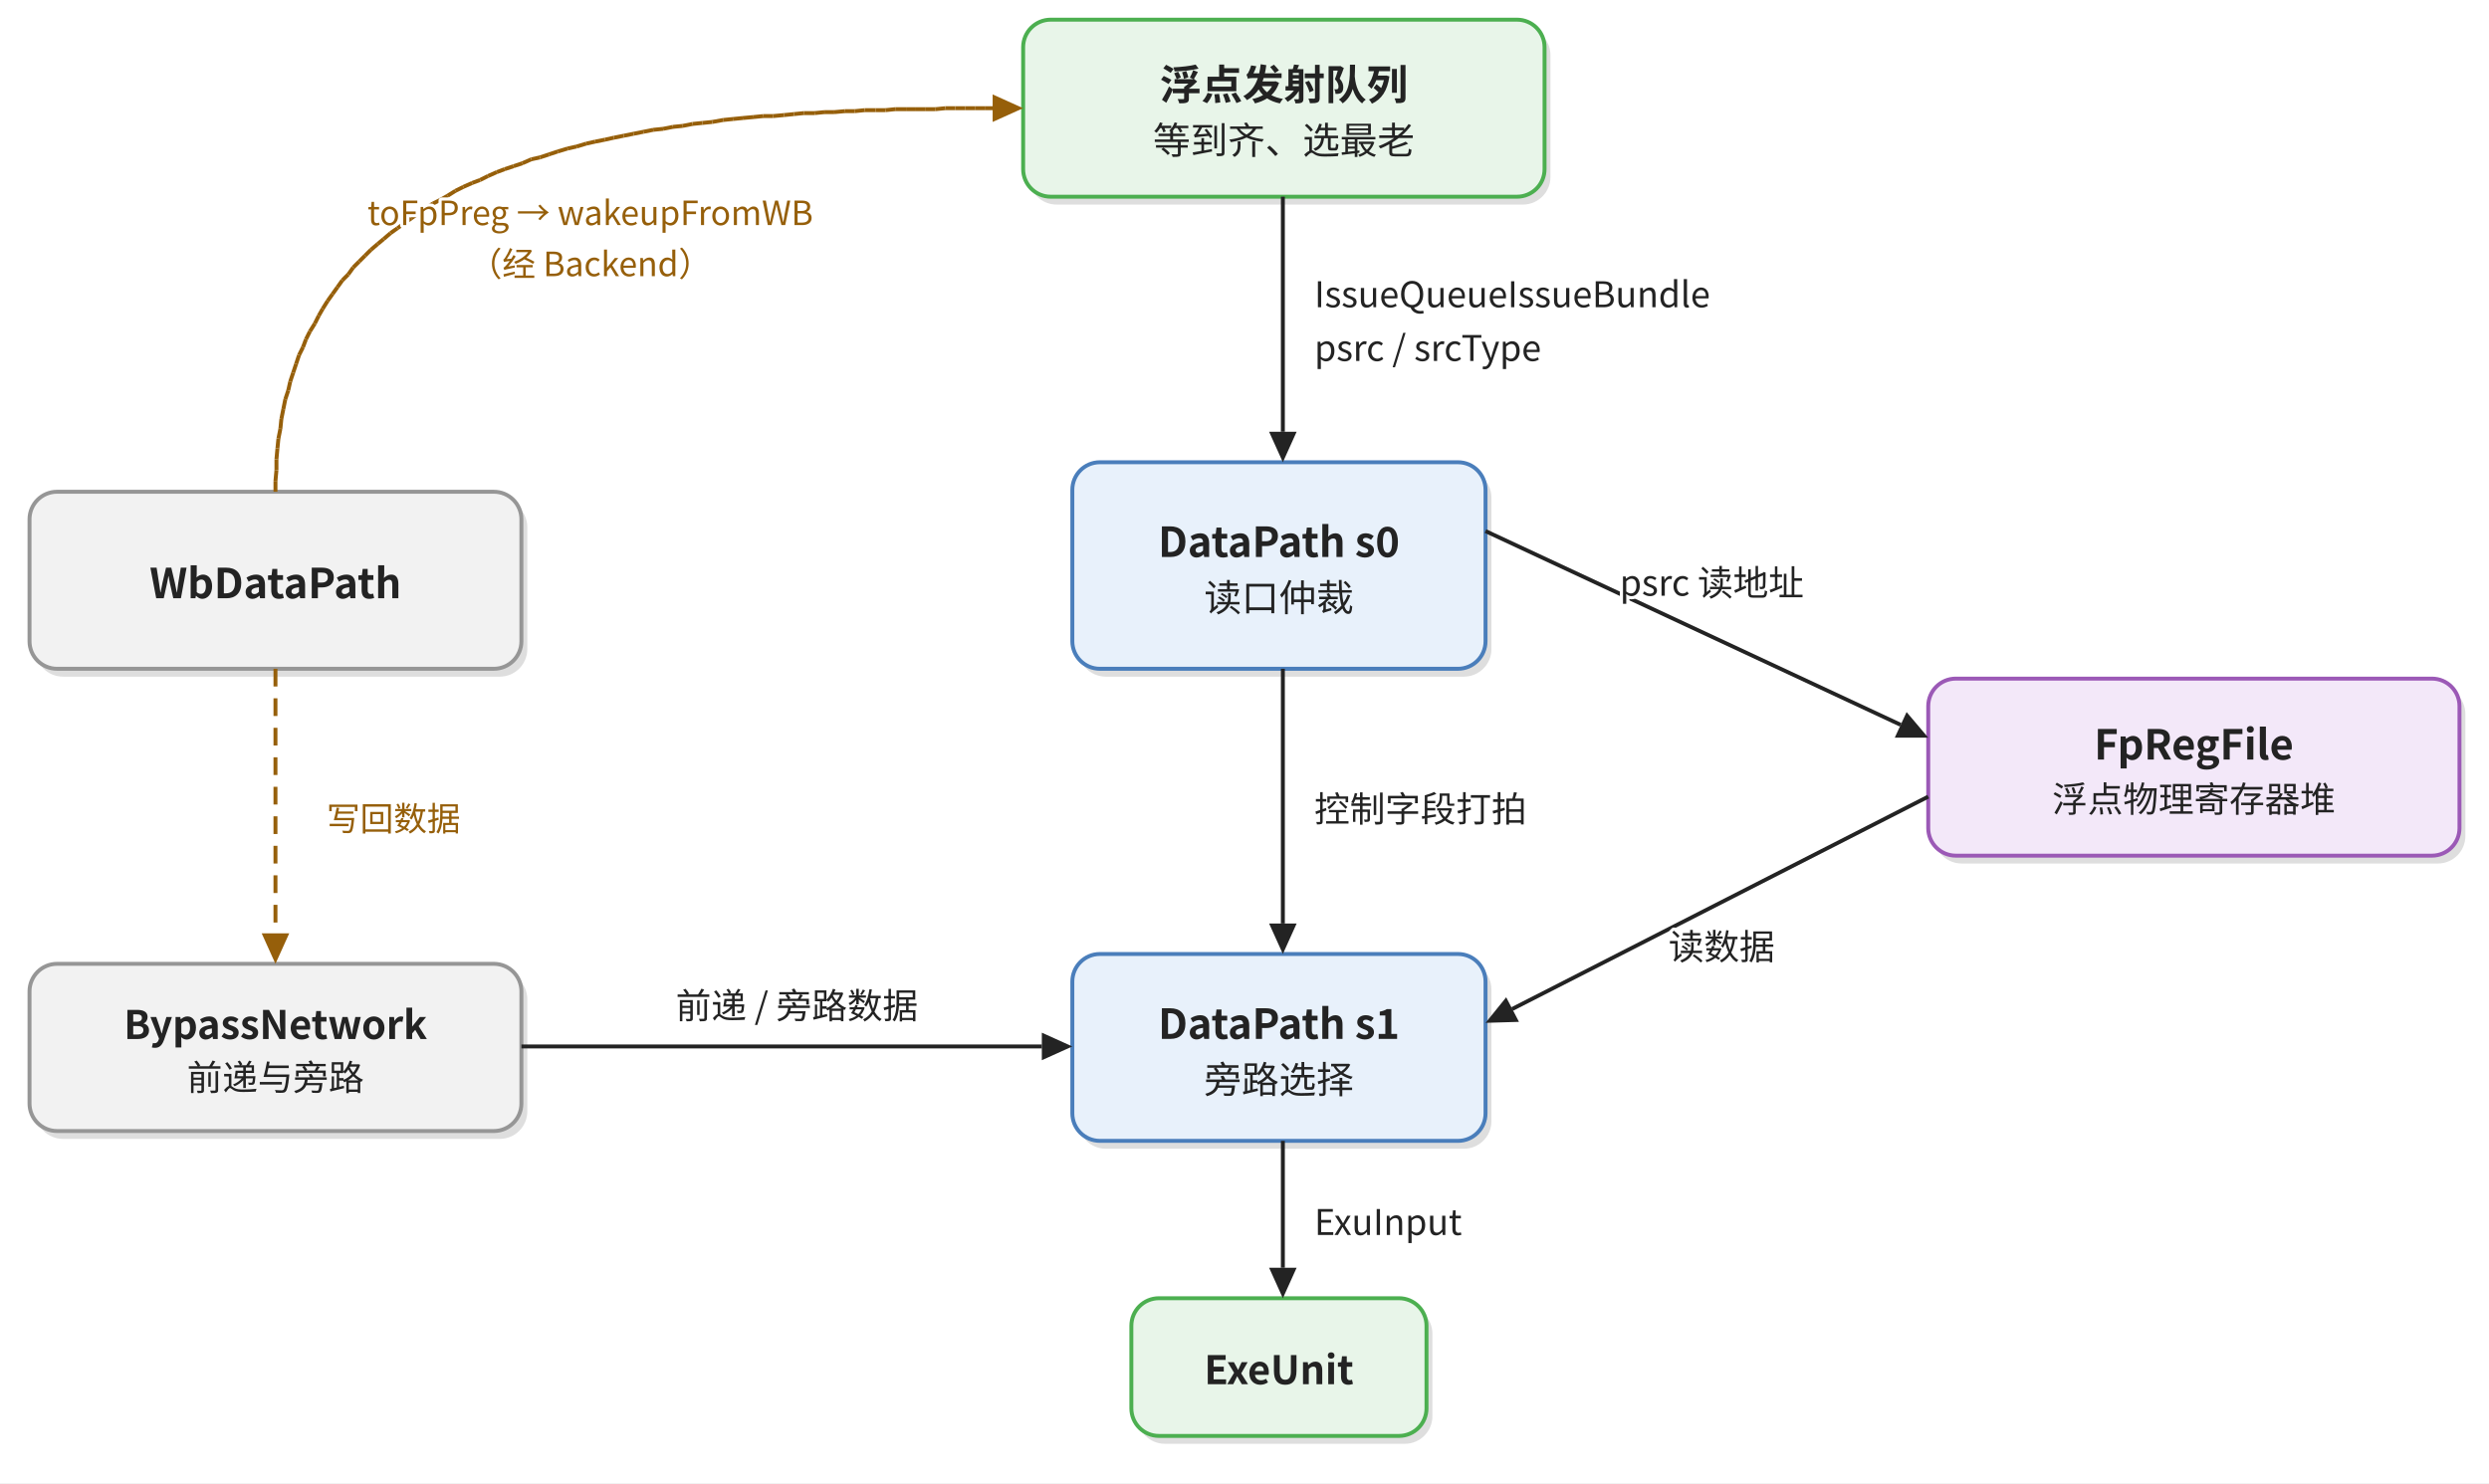
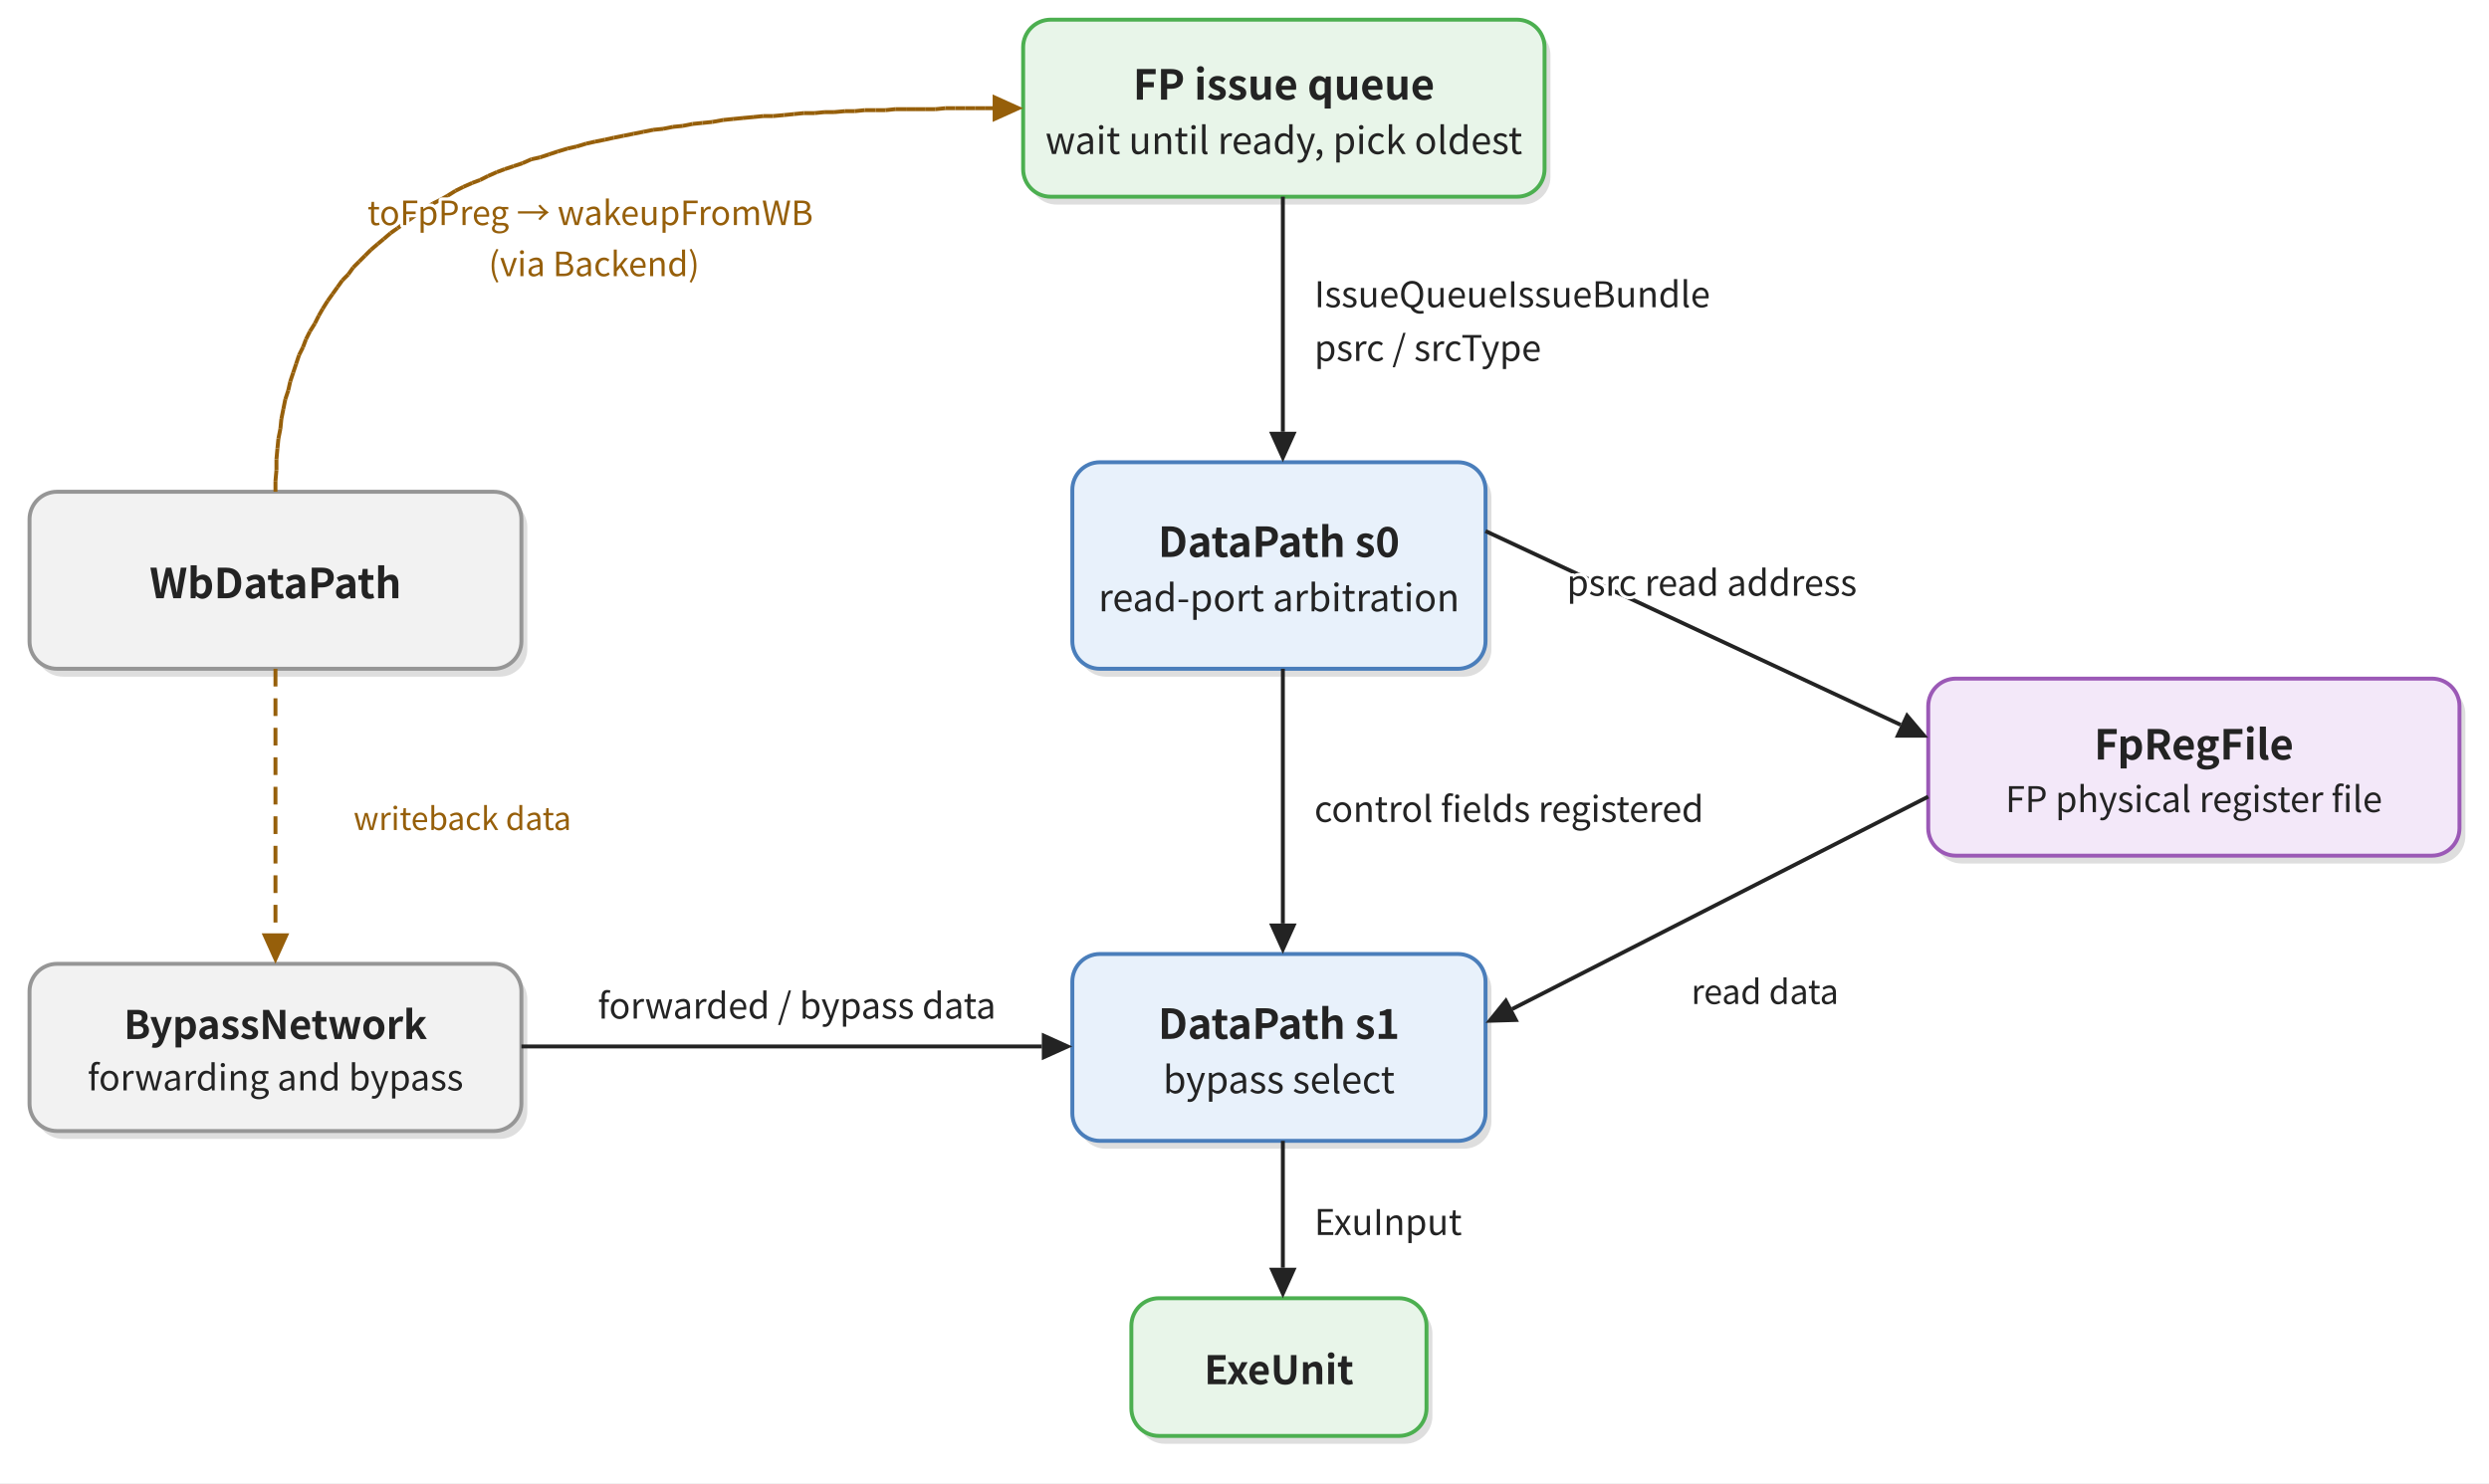
- <svg xmlns="http://www.w3.org/2000/svg" width="1265" height="754" viewBox="0 0 1265 754" font-family="'Noto Sans CJK SC','Source Han Sans SC','Microsoft YaHei','PingFang SC',sans-serif">
+ <svg xmlns="http://www.w3.org/2000/svg" width="1265" height="754" viewBox="0 0 1265 754" font-family="'Noto Sans CJK SC','Source Han Sans SC','Microsoft YaHei','PingFang SC',sans-serif" xml:space="preserve">
  <rect x="0" y="0" width="1265" height="754" fill="#ffffff" />
  <rect x="523" y="14" width="265" height="90" rx="14" fill="#DEDEDE" />
  <rect x="520" y="10" width="265" height="90" rx="14" fill="#E8F5E9" stroke="#4CAF50" stroke-width="2" />
-   <text x="652.5" y="41.5" font-size="21" fill="#232323" text-anchor="middle" dominant-baseline="central" font-weight="bold">浮点发射队列</text>
-   <text x="652.5" y="70" font-size="19" fill="#232323" text-anchor="middle" dominant-baseline="central">等到齐、选最老</text>
+   <text xml:space="preserve" x="652.5" y="41.5" font-size="21" fill="#232323" text-anchor="middle" dominant-baseline="central" font-weight="bold">FP issue queue</text>
+   <text xml:space="preserve" x="652.5" y="70" font-size="19" fill="#232323" text-anchor="middle" dominant-baseline="central">wait until ready, pick oldest</text>
  <rect x="18" y="254" width="250" height="90" rx="14" fill="#DEDEDE" />
  <rect x="15" y="250" width="250" height="90" rx="14" fill="#F2F2F2" stroke="#969696" stroke-width="2" />
-   <text x="140" y="295" font-size="21" fill="#232323" text-anchor="middle" dominant-baseline="central" font-weight="bold">WbDataPath</text>
+   <text xml:space="preserve" x="140" y="295" font-size="21" fill="#232323" text-anchor="middle" dominant-baseline="central" font-weight="bold">WbDataPath</text>
  <rect x="548" y="239" width="210" height="105" rx="14" fill="#DEDEDE" />
  <rect x="545" y="235" width="210" height="105" rx="14" fill="#E8F1FB" stroke="#4A7EBB" stroke-width="2" />
-   <text x="650" y="274" font-size="21" fill="#232323" text-anchor="middle" dominant-baseline="central" font-weight="bold">DataPath s0</text>
-   <text x="650" y="302.5" font-size="19" fill="#232323" text-anchor="middle" dominant-baseline="central">读口仲裁</text>
+   <text xml:space="preserve" x="650" y="274" font-size="21" fill="#232323" text-anchor="middle" dominant-baseline="central" font-weight="bold">DataPath s0</text>
+   <text xml:space="preserve" x="650" y="302.5" font-size="19" fill="#232323" text-anchor="middle" dominant-baseline="central">read-port arbitration</text>
  <rect x="983" y="349" width="270" height="90" rx="14" fill="#DEDEDE" />
  <rect x="980" y="345" width="270" height="90" rx="14" fill="#F3E8F9" stroke="#9B59B6" stroke-width="2" />
-   <text x="1115" y="377" font-size="21" fill="#232323" text-anchor="middle" dominant-baseline="central" font-weight="bold">FpRegFile</text>
-   <text x="1115" y="405" font-size="18" fill="#232323" text-anchor="middle" dominant-baseline="central">浮点物理寄存器堆</text>
+   <text xml:space="preserve" x="1115" y="377" font-size="21" fill="#232323" text-anchor="middle" dominant-baseline="central" font-weight="bold">FpRegFile</text>
+   <text xml:space="preserve" x="1115" y="405" font-size="18" fill="#232323" text-anchor="middle" dominant-baseline="central">FP physical register file</text>
  <rect x="548" y="489" width="210" height="95" rx="14" fill="#DEDEDE" />
  <rect x="545" y="485" width="210" height="95" rx="14" fill="#E8F1FB" stroke="#4A7EBB" stroke-width="2" />
-   <text x="650" y="519" font-size="21" fill="#232323" text-anchor="middle" dominant-baseline="central" font-weight="bold">DataPath s1</text>
-   <text x="650" y="547.5" font-size="19" fill="#232323" text-anchor="middle" dominant-baseline="central">旁路选择</text>
+   <text xml:space="preserve" x="650" y="519" font-size="21" fill="#232323" text-anchor="middle" dominant-baseline="central" font-weight="bold">DataPath s1</text>
+   <text xml:space="preserve" x="650" y="547.5" font-size="19" fill="#232323" text-anchor="middle" dominant-baseline="central">bypass select</text>
  <rect x="18" y="494" width="250" height="85" rx="14" fill="#DEDEDE" />
  <rect x="15" y="490" width="250" height="85" rx="14" fill="#F2F2F2" stroke="#969696" stroke-width="2" />
-   <text x="140" y="519.5" font-size="20" fill="#232323" text-anchor="middle" dominant-baseline="central" font-weight="bold">BypassNetwork</text>
-   <text x="140" y="546.5" font-size="18" fill="#232323" text-anchor="middle" dominant-baseline="central">前递与旁路</text>
+   <text xml:space="preserve" x="140" y="519.5" font-size="20" fill="#232323" text-anchor="middle" dominant-baseline="central" font-weight="bold">BypassNetwork</text>
+   <text xml:space="preserve" x="140" y="546.5" font-size="18" fill="#232323" text-anchor="middle" dominant-baseline="central">forwarding and bypass</text>
  <rect x="578" y="664" width="150" height="70" rx="14" fill="#DEDEDE" />
  <rect x="575" y="660" width="150" height="70" rx="14" fill="#E8F5E9" stroke="#4CAF50" stroke-width="2" />
-   <text x="650" y="695" font-size="20" fill="#232323" text-anchor="middle" dominant-baseline="central" font-weight="bold">ExeUnit</text>
+   <text xml:space="preserve" x="650" y="695" font-size="20" fill="#232323" text-anchor="middle" dominant-baseline="central" font-weight="bold">ExeUnit</text>
  <polygon points="652,235 645,219.5 659,219.5" fill="#232323" />
  <line x1="652" y1="100" x2="652" y2="219.5" stroke="#232323" stroke-width="2" stroke-linecap="butt" />
-   <text x="668" y="148.35" font-size="18" fill="#232323" text-anchor="start" dominant-baseline="central" stroke="#FFFFFF" stroke-width="3.2" paint-order="stroke" stroke-linejoin="round">IssueQueueIssueBundle</text>
-   <text x="668" y="175.65" font-size="18" fill="#232323" text-anchor="start" dominant-baseline="central" stroke="#FFFFFF" stroke-width="3.2" paint-order="stroke" stroke-linejoin="round">psrc / srcType</text>
+   <text xml:space="preserve" x="668" y="148.35" font-size="18" fill="#232323" text-anchor="start" dominant-baseline="central" stroke="#FFFFFF" stroke-width="3.2" paint-order="stroke" stroke-linejoin="round">IssueQueueIssueBundle</text>
+   <text xml:space="preserve" x="668" y="175.65" font-size="18" fill="#232323" text-anchor="start" dominant-baseline="central" stroke="#FFFFFF" stroke-width="3.2" paint-order="stroke" stroke-linejoin="round">psrc / srcType</text>
  <polygon points="980,375 963,375 969,362" fill="#232323" />
  <line x1="755" y1="270" x2="966" y2="368.5" stroke="#232323" stroke-width="2" stroke-linecap="butt" />
-   <text x="870" y="295" font-size="18" fill="#232323" text-anchor="middle" dominant-baseline="central" stroke="#FFFFFF" stroke-width="3.2" paint-order="stroke" stroke-linejoin="round">psrc 读地址</text>
+   <text xml:space="preserve" x="870" y="295" font-size="18" fill="#232323" text-anchor="middle" dominant-baseline="central" stroke="#FFFFFF" stroke-width="3.2" paint-order="stroke" stroke-linejoin="round">psrc read address</text>
  <polygon points="755,520 765.5,507 772,519.5" fill="#232323" />
  <line x1="980" y1="405" x2="768.5" y2="513" stroke="#232323" stroke-width="2" stroke-linecap="butt" />
-   <text x="875" y="480" font-size="18" fill="#232323" text-anchor="middle" dominant-baseline="central" stroke="#FFFFFF" stroke-width="3.2" paint-order="stroke" stroke-linejoin="round">读数据</text>
+   <text xml:space="preserve" x="897" y="503" font-size="17" fill="#232323" text-anchor="middle" dominant-baseline="central" stroke="#FFFFFF" stroke-width="3.2" paint-order="stroke" stroke-linejoin="round">read data</text>
  <polygon points="652,485 645,469.5 659,469.5" fill="#232323" />
  <line x1="652" y1="340" x2="652" y2="469.5" stroke="#232323" stroke-width="2" stroke-linecap="butt" />
-   <text x="668" y="410" font-size="18" fill="#232323" text-anchor="start" dominant-baseline="central" stroke="#FFFFFF" stroke-width="3.2" paint-order="stroke" stroke-linejoin="round">控制字段打拍</text>
+   <text xml:space="preserve" x="668" y="410" font-size="18" fill="#232323" text-anchor="start" dominant-baseline="central" stroke="#FFFFFF" stroke-width="3.2" paint-order="stroke" stroke-linejoin="round">control fields registered</text>
  <polygon points="545,532 529.5,539 529.5,525" fill="#232323" />
  <line x1="265" y1="532" x2="529.5" y2="532" stroke="#232323" stroke-width="2" stroke-linecap="butt" />
-   <text x="405" y="510" font-size="18" fill="#232323" text-anchor="middle" dominant-baseline="central" stroke="#FFFFFF" stroke-width="3.2" paint-order="stroke" stroke-linejoin="round">前递 / 旁路数据</text>
+   <text xml:space="preserve" x="405" y="510" font-size="18" fill="#232323" text-anchor="middle" dominant-baseline="central" stroke="#FFFFFF" stroke-width="3.2" paint-order="stroke" stroke-linejoin="round">forwarded / bypass data</text>
  <polygon points="652,660 645,644.5 659,644.5" fill="#232323" />
  <line x1="652" y1="580" x2="652" y2="644.5" stroke="#232323" stroke-width="2" stroke-linecap="butt" />
-   <text x="668" y="620" font-size="18" fill="#232323" text-anchor="start" dominant-baseline="central" stroke="#FFFFFF" stroke-width="3.2" paint-order="stroke" stroke-linejoin="round">ExuInput</text>
+   <text xml:space="preserve" x="668" y="620" font-size="18" fill="#232323" text-anchor="start" dominant-baseline="central" stroke="#FFFFFF" stroke-width="3.2" paint-order="stroke" stroke-linejoin="round">ExuInput</text>
  <polygon points="520,55 504.5,62 504.5,48" fill="#965F0A" />
  <line x1="140" y1="250" x2="140" y2="244.5" stroke="#965F0A" stroke-width="2" stroke-linecap="butt" />
  <line x1="140" y1="244.5" x2="140.5" y2="239" stroke="#965F0A" stroke-width="2" stroke-linecap="butt" />
  <line x1="140.5" y1="239" x2="140.5" y2="233.5" stroke="#965F0A" stroke-width="2" stroke-linecap="butt" />
  <line x1="140.5" y1="233.5" x2="141" y2="228" stroke="#965F0A" stroke-width="2" stroke-linecap="butt" />
  <line x1="141" y1="228" x2="141.5" y2="223" stroke="#965F0A" stroke-width="2" stroke-linecap="butt" />
  <line x1="141.5" y1="223" x2="142.5" y2="218" stroke="#965F0A" stroke-width="2" stroke-linecap="butt" />
  <line x1="142.5" y1="218" x2="143" y2="213" stroke="#965F0A" stroke-width="2" stroke-linecap="butt" />
  <line x1="143" y1="213" x2="144" y2="208" stroke="#965F0A" stroke-width="2" stroke-linecap="butt" />
  <line x1="144" y1="208" x2="145" y2="203" stroke="#965F0A" stroke-width="2" stroke-linecap="butt" />
  <line x1="145" y1="203" x2="146.5" y2="198.5" stroke="#965F0A" stroke-width="2" stroke-linecap="butt" />
  <line x1="146.5" y1="198.5" x2="147.5" y2="194" stroke="#965F0A" stroke-width="2" stroke-linecap="butt" />
  <line x1="147.5" y1="194" x2="149" y2="189.5" stroke="#965F0A" stroke-width="2" stroke-linecap="butt" />
  <line x1="149" y1="189.5" x2="150.5" y2="185" stroke="#965F0A" stroke-width="2" stroke-linecap="butt" />
  <line x1="150.5" y1="185" x2="152" y2="180.5" stroke="#965F0A" stroke-width="2" stroke-linecap="butt" />
  <line x1="152" y1="180.5" x2="154" y2="176.5" stroke="#965F0A" stroke-width="2" stroke-linecap="butt" />
  <line x1="154" y1="176.5" x2="155.5" y2="172.5" stroke="#965F0A" stroke-width="2" stroke-linecap="butt" />
  <line x1="155.5" y1="172.5" x2="157.5" y2="168.5" stroke="#965F0A" stroke-width="2" stroke-linecap="butt" />
  <line x1="157.5" y1="168.5" x2="160" y2="164.5" stroke="#965F0A" stroke-width="2" stroke-linecap="butt" />
  <line x1="160" y1="164.5" x2="162" y2="160.5" stroke="#965F0A" stroke-width="2" stroke-linecap="butt" />
  <line x1="162" y1="160.5" x2="164" y2="157" stroke="#965F0A" stroke-width="2" stroke-linecap="butt" />
  <line x1="164" y1="157" x2="166.5" y2="153" stroke="#965F0A" stroke-width="2" stroke-linecap="butt" />
  <line x1="166.5" y1="153" x2="169" y2="149.5" stroke="#965F0A" stroke-width="2" stroke-linecap="butt" />
  <line x1="169" y1="149.5" x2="171.5" y2="146" stroke="#965F0A" stroke-width="2" stroke-linecap="butt" />
  <line x1="171.5" y1="146" x2="174" y2="142.5" stroke="#965F0A" stroke-width="2" stroke-linecap="butt" />
  <line x1="174" y1="142.5" x2="177" y2="139.5" stroke="#965F0A" stroke-width="2" stroke-linecap="butt" />
  <line x1="177" y1="139.5" x2="179.5" y2="136" stroke="#965F0A" stroke-width="2" stroke-linecap="butt" />
  <line x1="179.5" y1="136" x2="182.5" y2="133" stroke="#965F0A" stroke-width="2" stroke-linecap="butt" />
  <line x1="182.5" y1="133" x2="185.5" y2="130" stroke="#965F0A" stroke-width="2" stroke-linecap="butt" />
  <line x1="185.5" y1="130" x2="188.5" y2="127" stroke="#965F0A" stroke-width="2" stroke-linecap="butt" />
  <line x1="188.5" y1="127" x2="192" y2="124" stroke="#965F0A" stroke-width="2" stroke-linecap="butt" />
  <line x1="192" y1="124" x2="195" y2="121.5" stroke="#965F0A" stroke-width="2" stroke-linecap="butt" />
  <line x1="195" y1="121.5" x2="198.5" y2="118.5" stroke="#965F0A" stroke-width="2" stroke-linecap="butt" />
  <line x1="198.5" y1="118.5" x2="202" y2="116" stroke="#965F0A" stroke-width="2" stroke-linecap="butt" />
  <line x1="202" y1="116" x2="205.5" y2="113.5" stroke="#965F0A" stroke-width="2" stroke-linecap="butt" />
  <line x1="205.5" y1="113.5" x2="209" y2="111" stroke="#965F0A" stroke-width="2" stroke-linecap="butt" />
  <line x1="209" y1="111" x2="212.5" y2="108.5" stroke="#965F0A" stroke-width="2" stroke-linecap="butt" />
  <line x1="212.5" y1="108.5" x2="216" y2="106" stroke="#965F0A" stroke-width="2" stroke-linecap="butt" />
  <line x1="216" y1="106" x2="220" y2="103.5" stroke="#965F0A" stroke-width="2" stroke-linecap="butt" />
  <line x1="220" y1="103.5" x2="224" y2="101.5" stroke="#965F0A" stroke-width="2" stroke-linecap="butt" />
  <line x1="224" y1="101.5" x2="227.5" y2="99.5" stroke="#965F0A" stroke-width="2" stroke-linecap="butt" />
  <line x1="227.5" y1="99.5" x2="231.5" y2="97" stroke="#965F0A" stroke-width="2" stroke-linecap="butt" />
  <line x1="231.5" y1="97" x2="235.5" y2="95" stroke="#965F0A" stroke-width="2" stroke-linecap="butt" />
  <line x1="235.5" y1="95" x2="240" y2="93" stroke="#965F0A" stroke-width="2" stroke-linecap="butt" />
  <line x1="240" y1="93" x2="244" y2="91.5" stroke="#965F0A" stroke-width="2" stroke-linecap="butt" />
  <line x1="244" y1="91.5" x2="248" y2="89.5" stroke="#965F0A" stroke-width="2" stroke-linecap="butt" />
  <line x1="248" y1="89.5" x2="252.5" y2="87.5" stroke="#965F0A" stroke-width="2" stroke-linecap="butt" />
  <line x1="252.5" y1="87.5" x2="256.5" y2="86" stroke="#965F0A" stroke-width="2" stroke-linecap="butt" />
  <line x1="256.5" y1="86" x2="261" y2="84.5" stroke="#965F0A" stroke-width="2" stroke-linecap="butt" />
  <line x1="261" y1="84.5" x2="265.5" y2="83" stroke="#965F0A" stroke-width="2" stroke-linecap="butt" />
  <line x1="265.5" y1="83" x2="270" y2="81" stroke="#965F0A" stroke-width="2" stroke-linecap="butt" />
  <line x1="270" y1="81" x2="274.5" y2="80" stroke="#965F0A" stroke-width="2" stroke-linecap="butt" />
  <line x1="274.5" y1="80" x2="279" y2="78.5" stroke="#965F0A" stroke-width="2" stroke-linecap="butt" />
  <line x1="279" y1="78.5" x2="283.5" y2="77" stroke="#965F0A" stroke-width="2" stroke-linecap="butt" />
  <line x1="283.5" y1="77" x2="288.5" y2="75.5" stroke="#965F0A" stroke-width="2" stroke-linecap="butt" />
  <line x1="288.5" y1="75.5" x2="293" y2="74.5" stroke="#965F0A" stroke-width="2" stroke-linecap="butt" />
  <line x1="293" y1="74.5" x2="298" y2="73" stroke="#965F0A" stroke-width="2" stroke-linecap="butt" />
  <line x1="298" y1="73" x2="302.5" y2="72" stroke="#965F0A" stroke-width="2" stroke-linecap="butt" />
  <line x1="302.5" y1="72" x2="307.5" y2="71" stroke="#965F0A" stroke-width="2" stroke-linecap="butt" />
  <line x1="307.5" y1="71" x2="312" y2="70" stroke="#965F0A" stroke-width="2" stroke-linecap="butt" />
  <line x1="312" y1="70" x2="317" y2="69" stroke="#965F0A" stroke-width="2" stroke-linecap="butt" />
  <line x1="317" y1="69" x2="322" y2="68" stroke="#965F0A" stroke-width="2" stroke-linecap="butt" />
  <line x1="322" y1="68" x2="327" y2="67" stroke="#965F0A" stroke-width="2" stroke-linecap="butt" />
  <line x1="327" y1="67" x2="332" y2="66" stroke="#965F0A" stroke-width="2" stroke-linecap="butt" />
  <line x1="332" y1="66" x2="337" y2="65.5" stroke="#965F0A" stroke-width="2" stroke-linecap="butt" />
  <line x1="337" y1="65.5" x2="342" y2="64.5" stroke="#965F0A" stroke-width="2" stroke-linecap="butt" />
  <line x1="342" y1="64.5" x2="347" y2="64" stroke="#965F0A" stroke-width="2" stroke-linecap="butt" />
  <line x1="347" y1="64" x2="352" y2="63" stroke="#965F0A" stroke-width="2" stroke-linecap="butt" />
  <line x1="352" y1="63" x2="357" y2="62.5" stroke="#965F0A" stroke-width="2" stroke-linecap="butt" />
  <line x1="357" y1="62.5" x2="362" y2="62" stroke="#965F0A" stroke-width="2" stroke-linecap="butt" />
  <line x1="362" y1="62" x2="367.5" y2="61" stroke="#965F0A" stroke-width="2" stroke-linecap="butt" />
  <line x1="367.5" y1="61" x2="372.5" y2="60.5" stroke="#965F0A" stroke-width="2" stroke-linecap="butt" />
  <line x1="372.5" y1="60.5" x2="377.5" y2="60" stroke="#965F0A" stroke-width="2" stroke-linecap="butt" />
  <line x1="377.5" y1="60" x2="383" y2="59.5" stroke="#965F0A" stroke-width="2" stroke-linecap="butt" />
  <line x1="383" y1="59.5" x2="388" y2="59" stroke="#965F0A" stroke-width="2" stroke-linecap="butt" />
  <line x1="388" y1="59" x2="393" y2="59" stroke="#965F0A" stroke-width="2" stroke-linecap="butt" />
  <line x1="393" y1="59" x2="398.5" y2="58.5" stroke="#965F0A" stroke-width="2" stroke-linecap="butt" />
  <line x1="398.5" y1="58.5" x2="403.5" y2="58" stroke="#965F0A" stroke-width="2" stroke-linecap="butt" />
  <line x1="403.5" y1="58" x2="408.5" y2="57.5" stroke="#965F0A" stroke-width="2" stroke-linecap="butt" />
  <line x1="408.5" y1="57.5" x2="414" y2="57.5" stroke="#965F0A" stroke-width="2" stroke-linecap="butt" />
  <line x1="414" y1="57.5" x2="419" y2="57" stroke="#965F0A" stroke-width="2" stroke-linecap="butt" />
  <line x1="419" y1="57" x2="424" y2="57" stroke="#965F0A" stroke-width="2" stroke-linecap="butt" />
  <line x1="424" y1="57" x2="429.5" y2="56.5" stroke="#965F0A" stroke-width="2" stroke-linecap="butt" />
  <line x1="429.5" y1="56.5" x2="434.5" y2="56.5" stroke="#965F0A" stroke-width="2" stroke-linecap="butt" />
  <line x1="434.5" y1="56.5" x2="439.5" y2="56" stroke="#965F0A" stroke-width="2" stroke-linecap="butt" />
  <line x1="439.5" y1="56" x2="445" y2="56" stroke="#965F0A" stroke-width="2" stroke-linecap="butt" />
  <line x1="445" y1="56" x2="450" y2="56" stroke="#965F0A" stroke-width="2" stroke-linecap="butt" />
  <line x1="450" y1="56" x2="455" y2="55.5" stroke="#965F0A" stroke-width="2" stroke-linecap="butt" />
  <line x1="455" y1="55.5" x2="460.5" y2="55.5" stroke="#965F0A" stroke-width="2" stroke-linecap="butt" />
  <line x1="460.5" y1="55.5" x2="465.5" y2="55.5" stroke="#965F0A" stroke-width="2" stroke-linecap="butt" />
  <line x1="465.5" y1="55.5" x2="470.5" y2="55.5" stroke="#965F0A" stroke-width="2" stroke-linecap="butt" />
  <line x1="470.5" y1="55.5" x2="475.5" y2="55.5" stroke="#965F0A" stroke-width="2" stroke-linecap="butt" />
  <line x1="475.5" y1="55.5" x2="480.5" y2="55" stroke="#965F0A" stroke-width="2" stroke-linecap="butt" />
  <line x1="480.5" y1="55" x2="485.5" y2="55" stroke="#965F0A" stroke-width="2" stroke-linecap="butt" />
  <line x1="485.5" y1="55" x2="490.5" y2="55" stroke="#965F0A" stroke-width="2" stroke-linecap="butt" />
  <line x1="490.5" y1="55" x2="495.5" y2="55" stroke="#965F0A" stroke-width="2" stroke-linecap="butt" />
  <line x1="495.5" y1="55" x2="500.5" y2="55" stroke="#965F0A" stroke-width="2" stroke-linecap="butt" />
  <line x1="500.5" y1="55" x2="505.5" y2="55" stroke="#965F0A" stroke-width="2" stroke-linecap="butt" />
  <line x1="505.5" y1="55" x2="510.5" y2="55" stroke="#965F0A" stroke-width="2" stroke-linecap="butt" />
  <line x1="510.5" y1="55" x2="515" y2="55" stroke="#965F0A" stroke-width="2" stroke-linecap="butt" />
  <line x1="515" y1="55" x2="506" y2="55" stroke="#965F0A" stroke-width="2" stroke-linecap="butt" />
-   <text x="300" y="107.025" font-size="17" fill="#965F0A" text-anchor="middle" dominant-baseline="central" stroke="#FFFFFF" stroke-width="3.2" paint-order="stroke" stroke-linejoin="round">toFpPreg → wakeupFromWB</text>
-   <text x="300" y="132.975" font-size="17" fill="#965F0A" text-anchor="middle" dominant-baseline="central" stroke="#FFFFFF" stroke-width="3.2" paint-order="stroke" stroke-linejoin="round">（经 Backend）</text>
+   <text xml:space="preserve" x="300" y="107.025" font-size="17" fill="#965F0A" text-anchor="middle" dominant-baseline="central" stroke="#FFFFFF" stroke-width="3.2" paint-order="stroke" stroke-linejoin="round">toFpPreg → wakeupFromWB</text>
+   <text xml:space="preserve" x="300" y="132.975" font-size="17" fill="#965F0A" text-anchor="middle" dominant-baseline="central" stroke="#FFFFFF" stroke-width="3.2" paint-order="stroke" stroke-linejoin="round"> (via Backend)</text>
  <polygon points="140,490 133,474.5 147,474.5" fill="#965F0A" />
  <line x1="140" y1="340" x2="140" y2="349" stroke="#965F0A" stroke-width="2" stroke-linecap="butt" />
  <line x1="140" y1="355" x2="140" y2="364" stroke="#965F0A" stroke-width="2" stroke-linecap="butt" />
  <line x1="140" y1="370" x2="140" y2="379" stroke="#965F0A" stroke-width="2" stroke-linecap="butt" />
  <line x1="140" y1="385" x2="140" y2="394" stroke="#965F0A" stroke-width="2" stroke-linecap="butt" />
  <line x1="140" y1="400" x2="140" y2="409" stroke="#965F0A" stroke-width="2" stroke-linecap="butt" />
  <line x1="140" y1="415" x2="140" y2="424" stroke="#965F0A" stroke-width="2" stroke-linecap="butt" />
  <line x1="140" y1="430" x2="140" y2="439" stroke="#965F0A" stroke-width="2" stroke-linecap="butt" />
  <line x1="140" y1="445" x2="140" y2="454" stroke="#965F0A" stroke-width="2" stroke-linecap="butt" />
  <line x1="140" y1="460" x2="140" y2="469" stroke="#965F0A" stroke-width="2" stroke-linecap="butt" />
-   <text x="200" y="415" font-size="17" fill="#965F0A" text-anchor="middle" dominant-baseline="central" stroke="#FFFFFF" stroke-width="3.2" paint-order="stroke" stroke-linejoin="round">写回数据</text>
+   <text xml:space="preserve" x="235" y="415" font-size="16" fill="#965F0A" text-anchor="middle" dominant-baseline="central" stroke="#FFFFFF" stroke-width="3.2" paint-order="stroke" stroke-linejoin="round">writeback data</text>
</svg>
